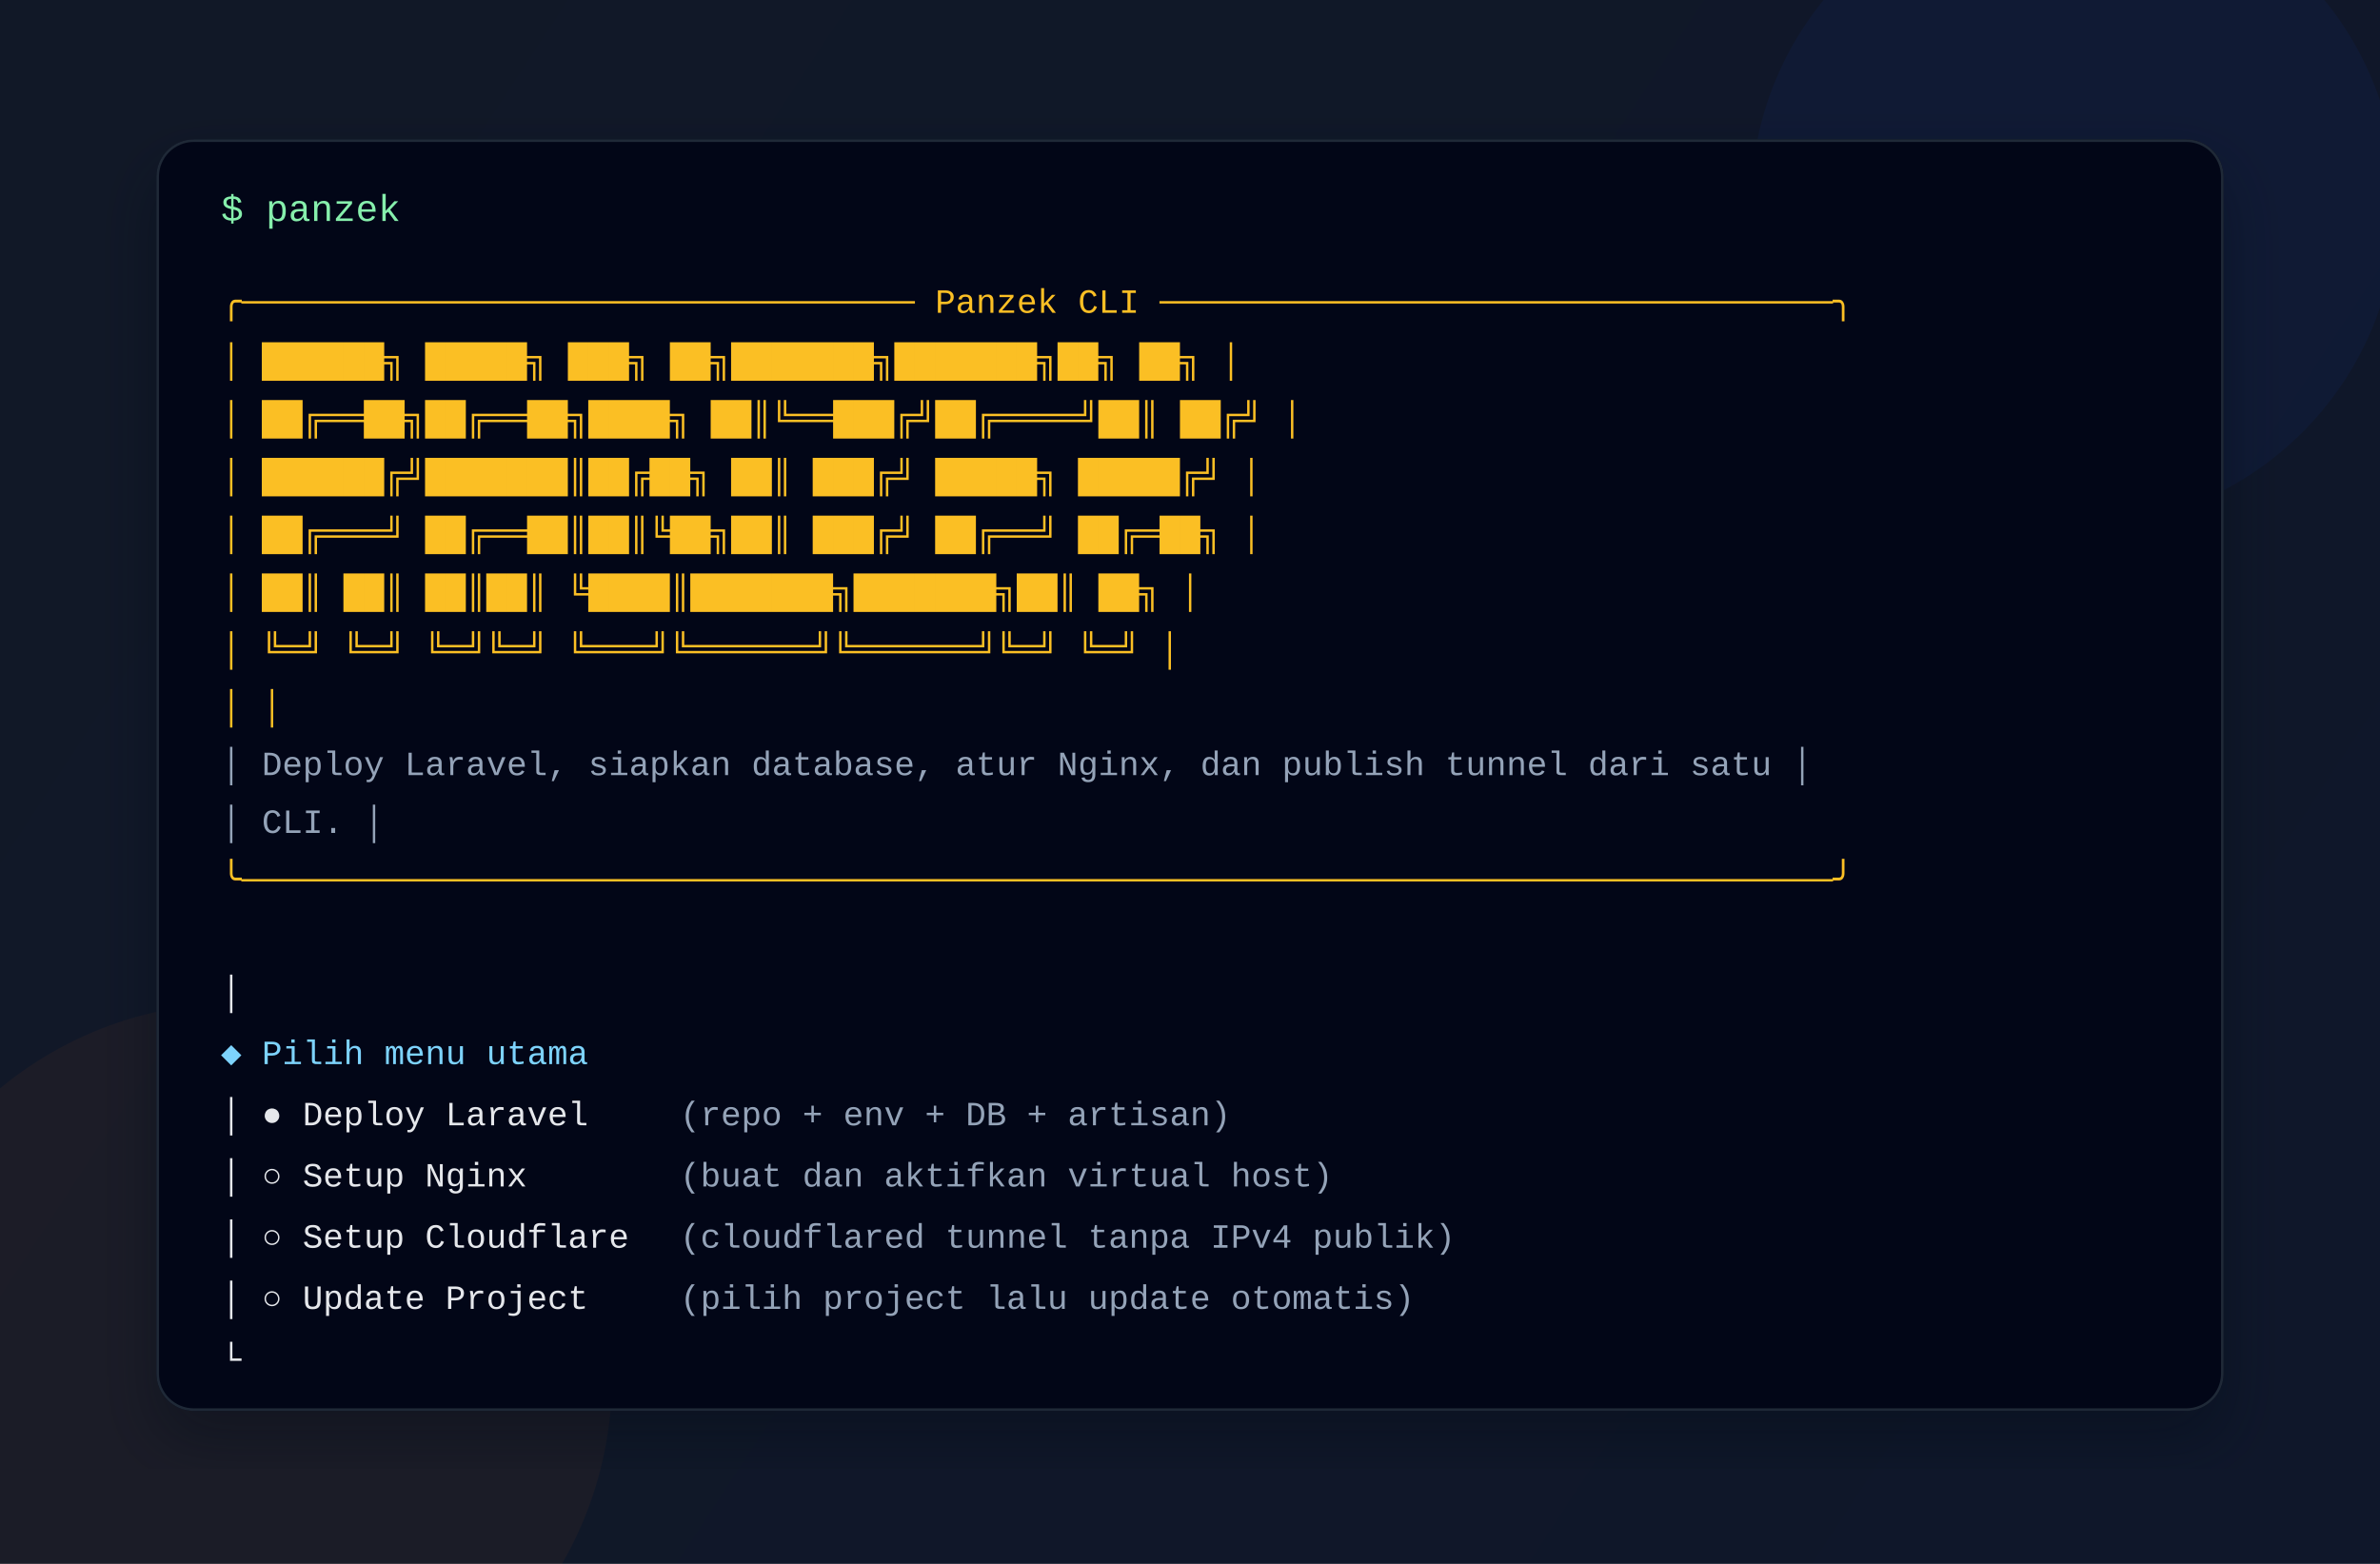
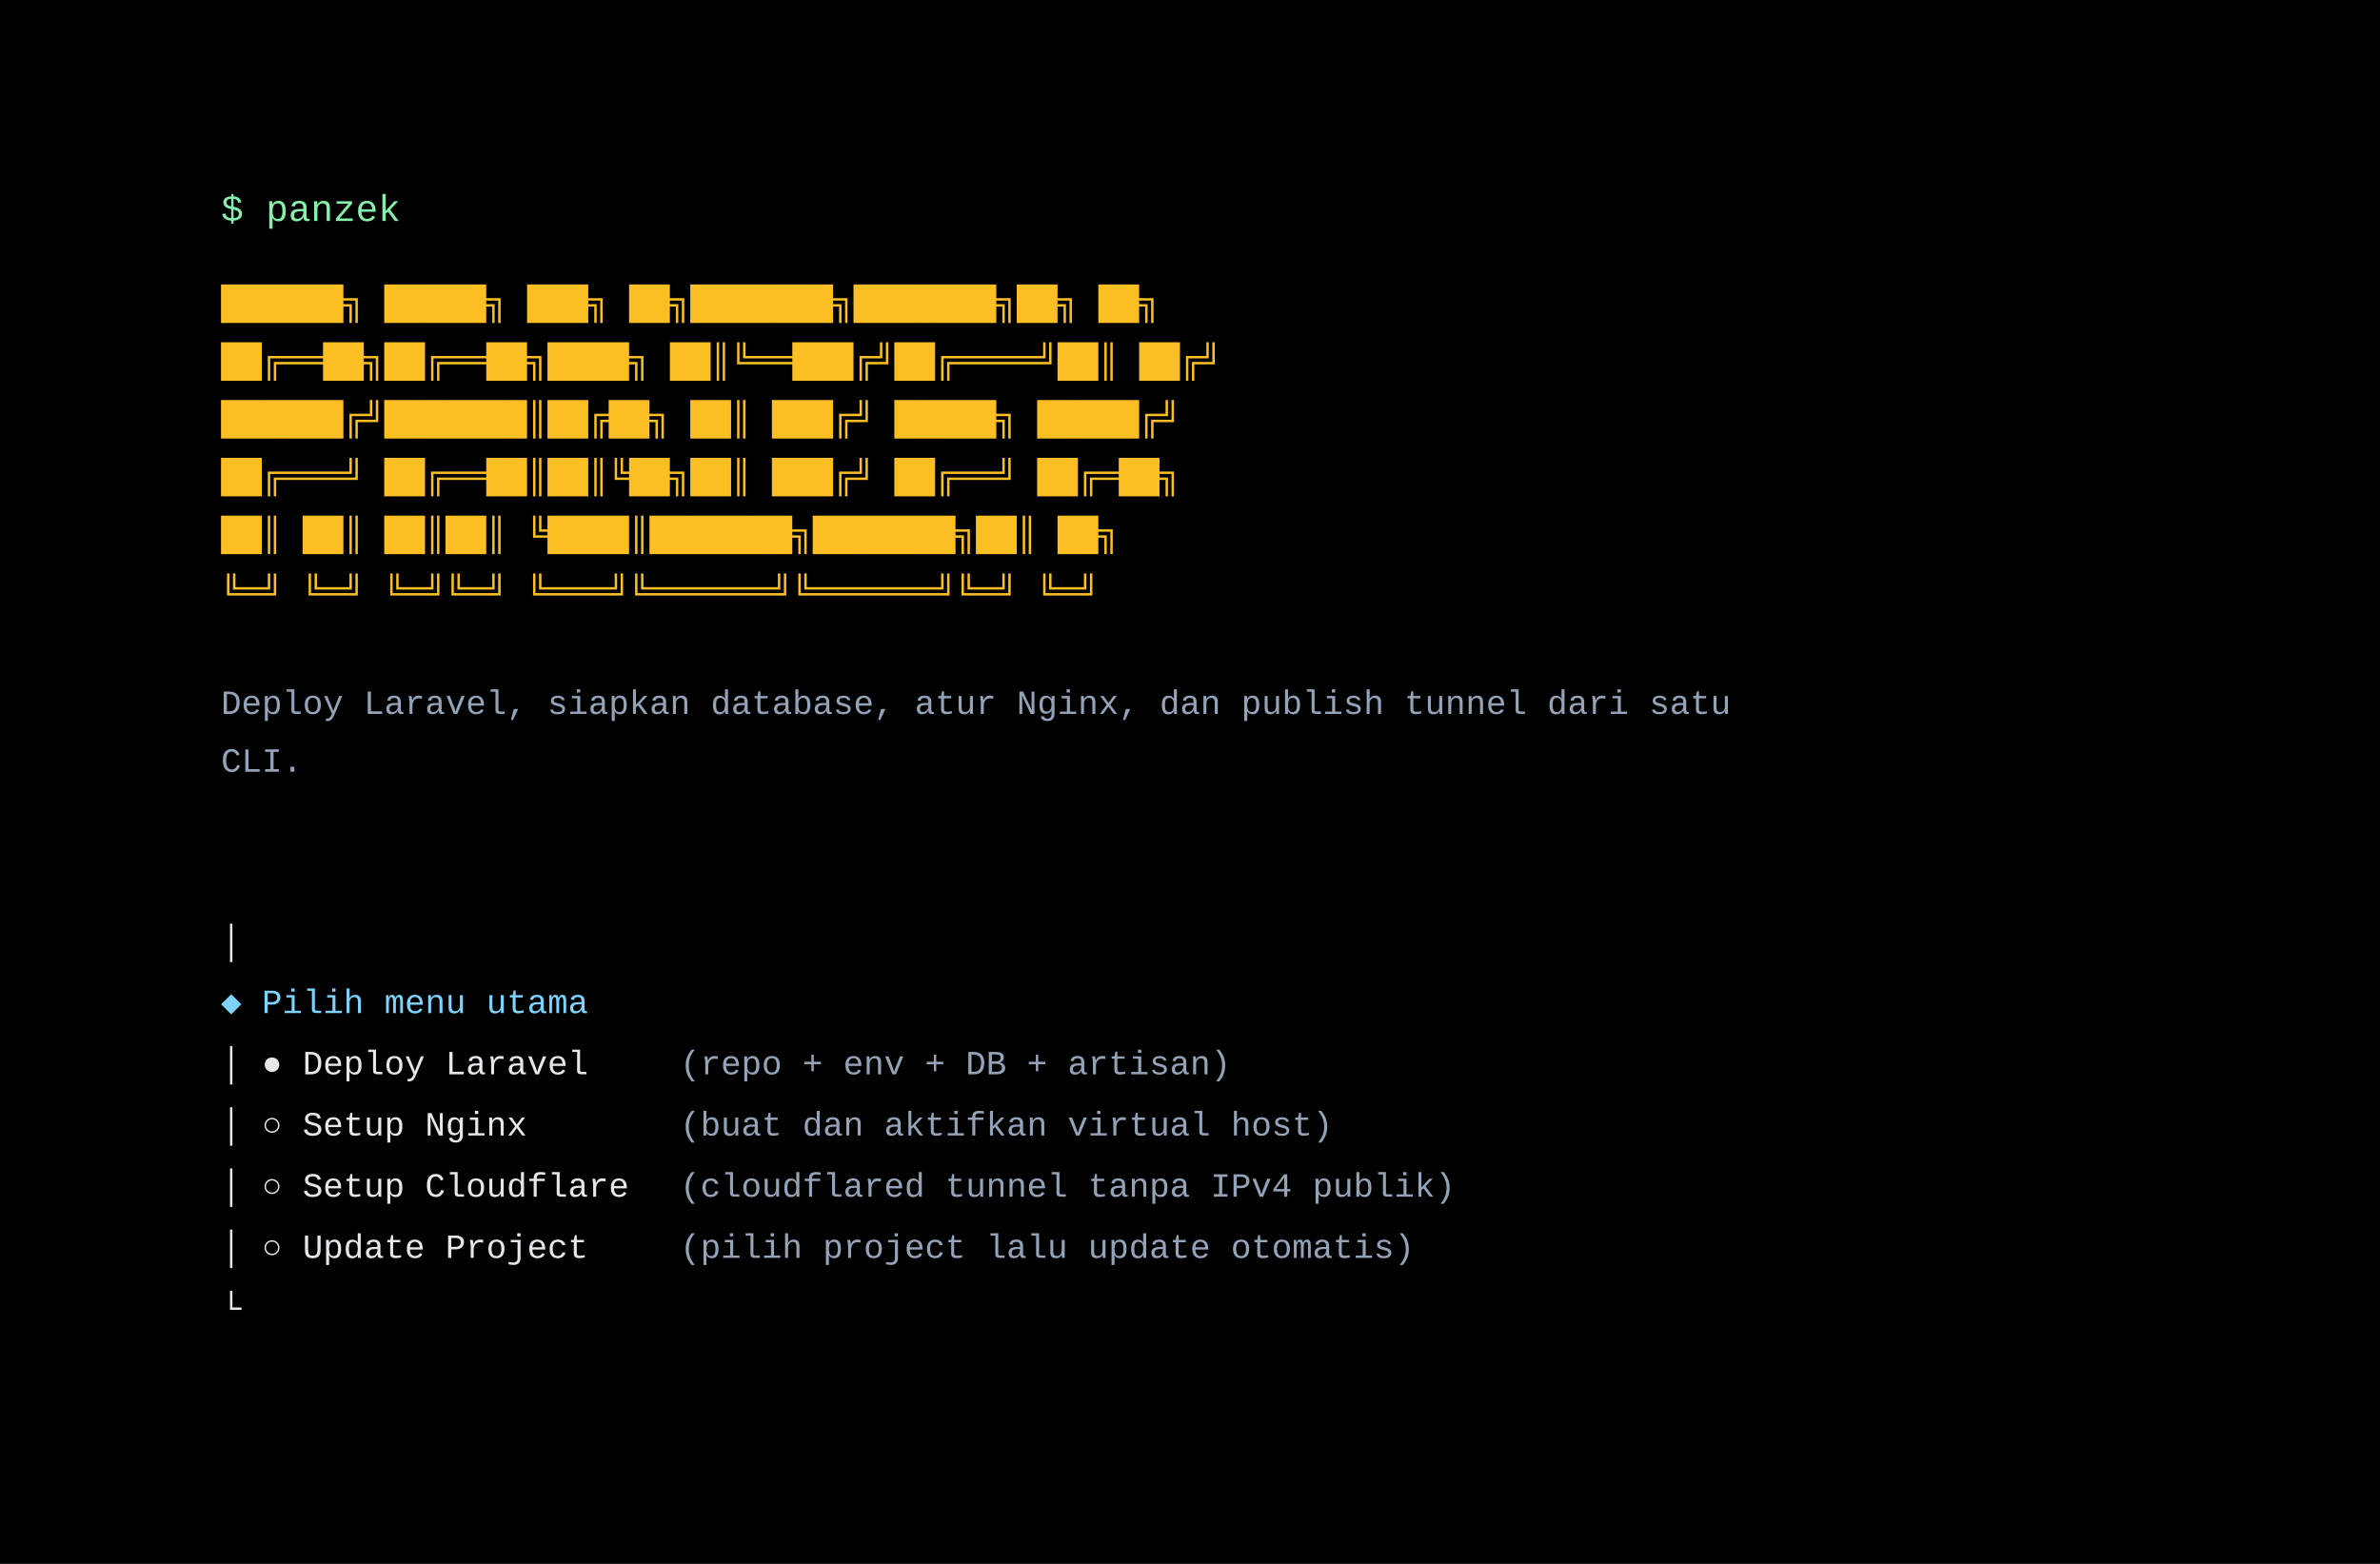
<svg xmlns="http://www.w3.org/2000/svg" width="1400" height="920" viewBox="0 0 1400 920" fill="none">
  <defs>
-     <linearGradient id="bg" x1="0" y1="0" x2="1400" y2="920" gradientUnits="userSpaceOnUse">
-       <stop stop-color="#111827" />
-       <stop offset="1" stop-color="#0f172a" />
-     </linearGradient>
-     <filter id="shadow" x="56" y="56" width="1288" height="808" filterUnits="userSpaceOnUse" color-interpolation-filters="sRGB">
-       <feFlood flood-opacity="0" result="BackgroundImageFix" />
-       <feColorMatrix in="SourceAlpha" type="matrix" values="0 0 0 0 0 0 0 0 0 0 0 0 0 0 0 0 0 0 127 0" result="hardAlpha" />
-       <feOffset dy="18" />
-       <feGaussianBlur stdDeviation="18" />
-       <feColorMatrix type="matrix" values="0 0 0 0 0.008 0 0 0 0 0.039 0 0 0 0 0.086 0 0 0 0.38 0" />
-       <feBlend mode="normal" in2="BackgroundImageFix" result="effect1_dropShadow_1_1" />
-       <feBlend mode="normal" in="SourceGraphic" in2="effect1_dropShadow_1_1" result="shape" />
-     </filter>
    <style>
      .mono { font-family: "SFMono-Regular", Menlo, Monaco, Consolas, "Liberation Mono", monospace; white-space: pre; }
      .amber { fill: #fbbf24; }
      .cyan { fill: #7dd3fc; }
      .white { fill: #e5e7eb; }
      .muted { fill: #94a3b8; }
      .green { fill: #86efac; }
    </style>
  </defs>
-   <rect width="1400" height="920" fill="url(#bg)" />
-   <circle cx="1220" cy="120" r="190" fill="#1d4ed8" fill-opacity="0.06" />
-   <circle cx="140" cy="810" r="220" fill="#f97316" fill-opacity="0.05" />
-   <g filter="url(#shadow)">
-     <rect x="92" y="82" width="1216" height="748" rx="22" fill="#020617" />
-     <rect x="92.75" y="82.75" width="1214.5" height="746.5" rx="21.25" stroke="#1f2937" stroke-width="1.5" />
-   </g>
+   <rect width="1400" height="920" fill="#000000" />
  <text x="130" y="130" class="mono green" font-size="22">$ panzek</text>
-   <text x="130" y="184" class="mono amber" font-size="20">╭───────────────────────────────── Panzek CLI ─────────────────────────────────╮</text>
-   <text x="130" y="218" class="mono amber" font-size="20">│  ██████╗  █████╗ ███╗   ██╗███████╗███████╗██╗  ██╗                          │</text>
-   <text x="130" y="252" class="mono amber" font-size="20">│  ██╔══██╗██╔══██╗████╗  ██║╚══███╔╝██╔════╝██║ ██╔╝                          │</text>
-   <text x="130" y="286" class="mono amber" font-size="20">│  ██████╔╝███████║██╔██╗ ██║  ███╔╝ █████╗  █████╔╝                           │</text>
-   <text x="130" y="320" class="mono amber" font-size="20">│  ██╔═══╝ ██╔══██║██║╚██╗██║ ███╔╝  ██╔══╝  ██╔═██╗                           │</text>
-   <text x="130" y="354" class="mono amber" font-size="20">│  ██║     ██║  ██║██║ ╚████║███████╗███████╗██║  ██╗                          │</text>
-   <text x="130" y="388" class="mono amber" font-size="20">│  ╚═╝     ╚═╝  ╚═╝╚═╝  ╚═══╝╚══════╝╚══════╝╚═╝  ╚═╝                          │</text>
-   <text x="130" y="422" class="mono amber" font-size="20">│                                                                              │</text>
-   <text x="130" y="456" class="mono muted" font-size="20">│  Deploy Laravel, siapkan database, atur Nginx, dan publish tunnel dari satu  │</text>
-   <text x="130" y="490" class="mono muted" font-size="20">│  CLI.                                                                        │</text>
-   <text x="130" y="524" class="mono amber" font-size="20">╰──────────────────────────────────────────────────────────────────────────────╯</text>
-   <text x="130" y="590" class="mono white" font-size="20">│</text>
-   <text x="130" y="626" class="mono cyan" font-size="20">◆  Pilih menu utama</text>
-   <text x="130" y="662" class="mono white" font-size="20">│  ● Deploy Laravel</text>
-   <text x="400" y="662" class="mono muted" font-size="20">(repo + env + DB + artisan)</text>
-   <text x="130" y="698" class="mono white" font-size="20">│  ○ Setup Nginx</text>
-   <text x="400" y="698" class="mono muted" font-size="20">(buat dan aktifkan virtual host)</text>
-   <text x="130" y="734" class="mono white" font-size="20">│  ○ Setup Cloudflare</text>
-   <text x="400" y="734" class="mono muted" font-size="20">(cloudflared tunnel tanpa IPv4 publik)</text>
-   <text x="130" y="770" class="mono white" font-size="20">│  ○ Update Project</text>
-   <text x="400" y="770" class="mono muted" font-size="20">(pilih project lalu update otomatis)</text>
-   <text x="130" y="806" class="mono white" font-size="20">└</text>
+   <text x="130" y="184" class="mono amber" font-size="20">██████╗  █████╗ ███╗   ██╗███████╗███████╗██╗  ██╗</text>
+   <text x="130" y="218" class="mono amber" font-size="20">██╔══██╗██╔══██╗████╗  ██║╚══███╔╝██╔════╝██║ ██╔╝</text>
+   <text x="130" y="252" class="mono amber" font-size="20">██████╔╝███████║██╔██╗ ██║  ███╔╝ █████╗  █████╔╝</text>
+   <text x="130" y="286" class="mono amber" font-size="20">██╔═══╝ ██╔══██║██║╚██╗██║ ███╔╝  ██╔══╝  ██╔═██╗</text>
+   <text x="130" y="320" class="mono amber" font-size="20">██║     ██║  ██║██║ ╚████║███████╗███████╗██║  ██╗</text>
+   <text x="130" y="354" class="mono amber" font-size="20">╚═╝     ╚═╝  ╚═╝╚═╝  ╚═══╝╚══════╝╚══════╝╚═╝  ╚═╝</text>
+   <text x="130" y="420" class="mono muted" font-size="20">Deploy Laravel, siapkan database, atur Nginx, dan publish tunnel dari satu</text>
+   <text x="130" y="454" class="mono muted" font-size="20">CLI.</text>
+   <text x="130" y="560" class="mono white" font-size="20">│</text>
+   <text x="130" y="596" class="mono cyan" font-size="20">◆  Pilih menu utama</text>
+   <text x="130" y="632" class="mono white" font-size="20">│  ● Deploy Laravel</text>
+   <text x="400" y="632" class="mono muted" font-size="20">(repo + env + DB + artisan)</text>
+   <text x="130" y="668" class="mono white" font-size="20">│  ○ Setup Nginx</text>
+   <text x="400" y="668" class="mono muted" font-size="20">(buat dan aktifkan virtual host)</text>
+   <text x="130" y="704" class="mono white" font-size="20">│  ○ Setup Cloudflare</text>
+   <text x="400" y="704" class="mono muted" font-size="20">(cloudflared tunnel tanpa IPv4 publik)</text>
+   <text x="130" y="740" class="mono white" font-size="20">│  ○ Update Project</text>
+   <text x="400" y="740" class="mono muted" font-size="20">(pilih project lalu update otomatis)</text>
+   <text x="130" y="776" class="mono white" font-size="20">└</text>
</svg>
